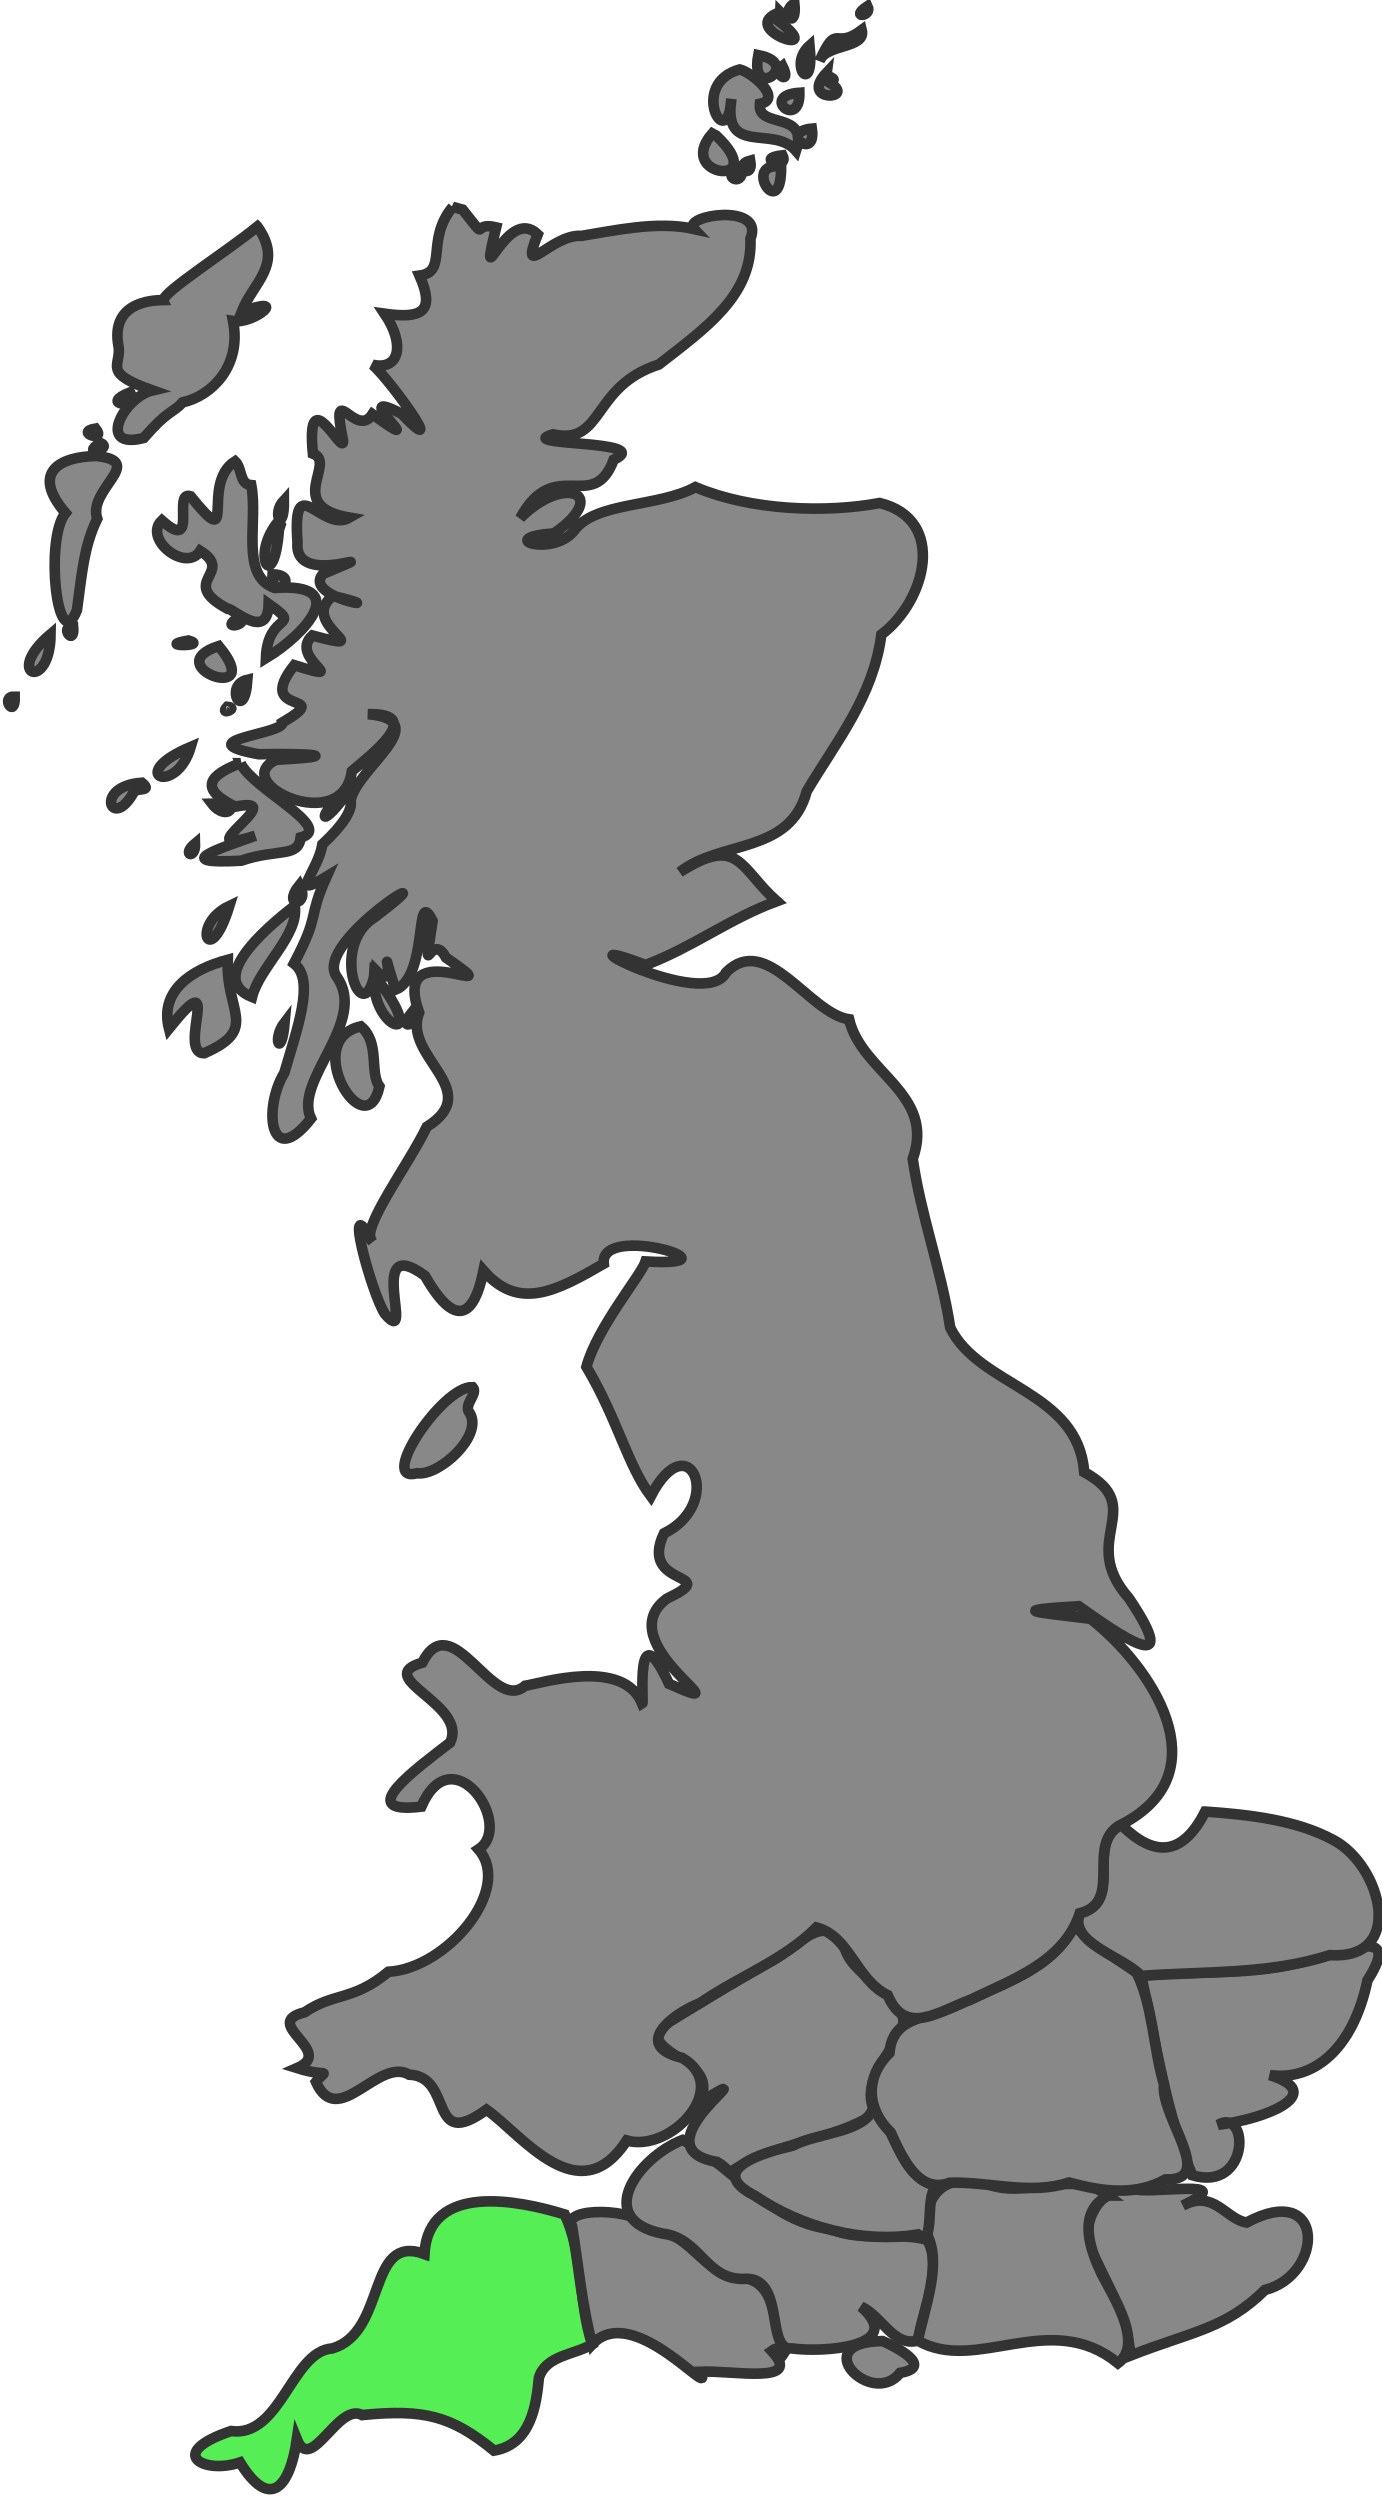
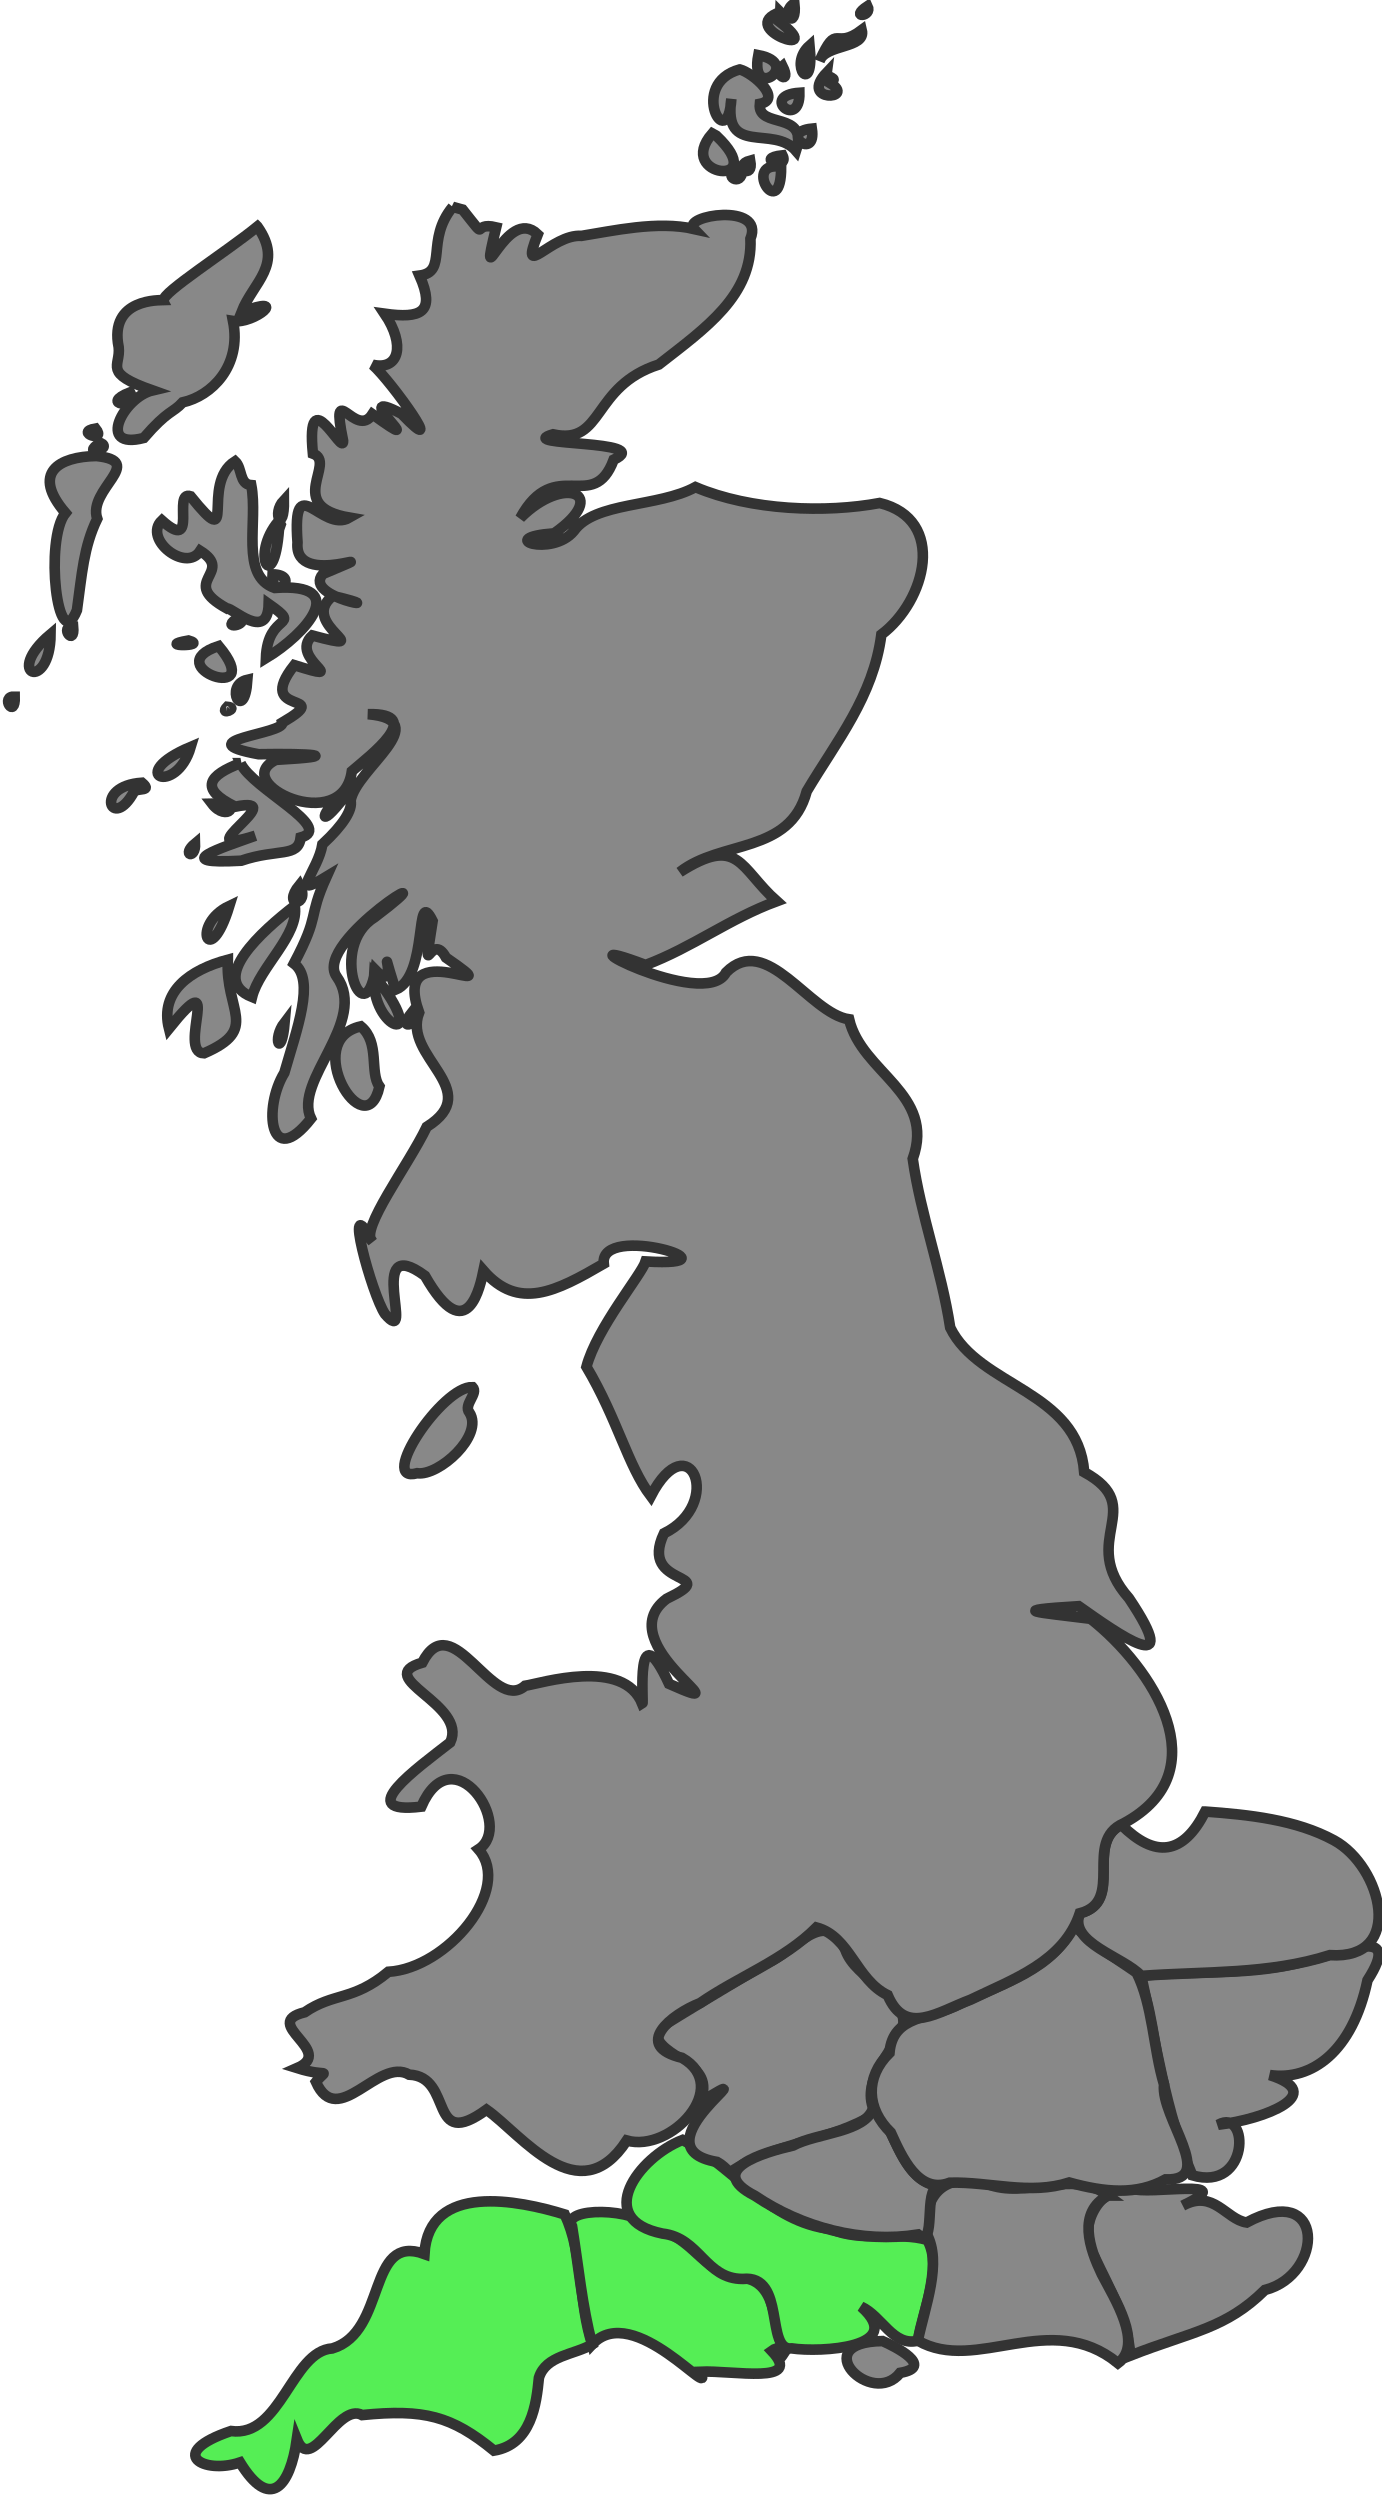
<svg xmlns="http://www.w3.org/2000/svg" version="1.1" viewBox="40 12 130.107 235.478">
  <style>
        path {
            fill: #888;
            stroke: #333;
            stroke-width: 1;
            transition: all 500ms 0s;
        }

        path[button] {
            fill: #5e5;
        }
        
        path[button]:hover {
            fill: #e55;
            stroke: #800;
        }
    </style>
  <path d="m 84.508,142.655 c -2.813,-0.142 -9.043,9.17 -5.211,8.11 2.034,0.3 6.321,-3.567 4.917,-5.716 -0.602,-0.724 0.882,-1.82 0.295,-2.393 z" style="" class="primary" />
  <path d="m 78.811,107.35 c -1.637,2.043 1.078,0.915 0,0 z" style="" class="primary" />
  <path d="m 61.463,102.394 c -3.556,0.947 -6.428,2.99 -5.549,6.485 5.307,-6.593 0.7,2.275 3.3,2.335 5.3,-2.289 1.964,-3.985 2.249,-8.819 z m 5.353,5.9 c -1.253,1.636 -0.303,3.523 0,0 z" style="" class="primary" />
  <path d="m 61.604,97.331 c -3.664,1.74 -1.893,6.166 0,0 z" style="" class="primary" />
  <path d="m 67.76,97.314 c -3.105,2.403 -8.168,6.928 -4.022,8.599 0.698,-2.808 4.475,-5.854 4.022,-8.599 z" style="" class="primary" />
  <path d="m 68.218,95.347 c -1.795,2.199 1.097,2.068 0,0 z" style="" class="primary" />
  <path d="m 58.376,91.449 c -1.331,1.107 0.061,1.54 0,0 z" style="" class="primary" />
  <path d="m 53.366,85.725 c -4.626,0.313 -2.829,4.695 -0.738,0.838 0.36,-0.371 1.741,0.015 0.738,-0.838 z m 6.588,1.958 c 1.409,1.855 3.062,-0.111 0,-1.4e-5 l 0,1.4e-5 z" style="" class="primary" />
  <path d="m 57.97,82.347 c -6.266,2.644 -1.4,4.736 0,0 z m 4.683,1.535 c -2.971,1.135 -3.975,2.396 -0.494,4.101 5.573,-1.142 -5.075,4.93 1.896,2.734 -3.267,1.17 -8.227,2.729 -1.341,2.355 3.485,-1.18 5.367,-0.251 5.609,-2.187 3.293,-0.897 -4.552,-4.593 -5.671,-7.003 z" style="" class="primary" />
  <path d="m 61.41,78.572 c -0.841,0.891 1.186,0.106 0,0 z" style="" class="primary" />
  <path d="m 41.39,77.611 c -1.446,-0.064 0.068,2.226 0,0 z" style="" class="primary" />
  <path d="m 60.598,72.849 c -5.877,1.918 4.695,5.645 0,0 z m 2.708,3.175 c -2.299,0.52 -0.285,4.232 0,0 z" style="" class="primary" />
  <path d="m 44.767,71.729 c -4.546,3.832 -0.054,5.573 0,0 z m 12.991,0.6 c -3.308,0.574 1.981,0.572 0,0 z" style="" class="primary" />
  <path d="m 46.893,71.005 c -1.364,-0.068 0.185,2.034 0,0 z" style="" class="primary" />
  <path d="m 62.565,70.115 c -2.14,1.282 1.061,0.787 0,0 z" style="" class="primary" />
  <path d="m 65.67,66.093 c -0.185,2.839 2.829,0.085 0,0 z" style="" class="primary" />
  <path d="m 66.243,61.083 c -2.744,3.231 -0.44,7.127 0.035,0.785 l 0.156,-0.45 -0.191,-0.335 -1.4e-5,0 z" style="" class="primary" />
  <path d="m 66.746,59.117 c -1.248,1.331 0.042,3.258 0,0 z" style="" class="primary" />
  <path d="m 49.08,54.954 c -3.552,0.057 -6.156,1.587 -2.911,5.364 -1.999,2.456 -0.75,13.678 1.077,9.162 0.477,-3.416 0.621,-5.944 1.914,-8.617 -0.945,-2.785 4.692,-5.413 -0.079,-5.909 z m 13.062,0.494 c -3.352,2.133 0.375,8.956 -4.198,3.29 -1.75,-0.565 0.803,5.416 -2.699,2.284 -1.797,1.726 2.269,4.972 3.617,2.865 3.32,2.101 -2.157,2.858 2.53,5.434 0.446,-0.136 3.823,3.188 3.916,-0.432 3.336,2.356 -0.101,0.672 -0.264,5.109 3.809,-2.294 8.074,-7.143 0.82,-6.617 -3.274,-1.173 -1.534,-6.208 -2.196,-9.684 -1.155,-0.09 -0.826,-1.592 -1.526,-2.249 z" style="" class="primary" />
  <path d="m 49.442,53.702 c -2.014,1.315 1.347,0.623 0,0 z" style="" class="primary" />
  <path d="m 49.001,52.361 c -2.081,0.357 1.112,1.389 0,0 z" style="" class="primary" />
  <path d="m 52.255,48.948 c -3.009,1.204 0.794,1.598 0,0 z" style="" class="primary" />
  <path d="m 64.25,33.338 c -2.86,2.334 -9.053,6.268 -8.819,6.932 -0.302,0.012 -5.196,-0.212 -4.252,4.436 0.204,1.843 -1.563,2.389 3.178,4.067 -2.693,0.63 -5.356,5.656 -0.817,4.481 2.329,-2.689 2.715,-2.314 3.664,-3.353 2.703,-0.598 5.58,-3.394 4.745,-7.664 1.993,0.33 5.454,-2.617 0.792,-0.834 1.114,-2.849 4.026,-4.478 1.51,-8.064 z" style="" class="primary" />
-   <path button="dumnomia" d="m 95.779,232.816 c -1.308,-3.945 -0.831,-8.491 -2.584,-12.233 -4.301,-1.326 -12.818,-3.091 -13.22,3.722 -5.455,-1.993 -3.48,7.33 -8.667,8.896 -3.833,0.23 -4.841,8.431 -9.554,7.782 -6.189,2.087 -2.568,4.116 0.856,2.957 2.809,4.579 4.704,2.342 5.353,-2.172 1.334,3.327 3.881,-3.517 6.148,-2.29 5.85,-0.587 8.421,0.085 12.421,3.35 3.531,-0.591 3.991,-4.399 4.229,-6.863 0.648,-2.131 3.367,-2.156 5.018,-3.149 z" style="" class="primary" />
-   <path d="m 113.85,233.636 c -1.138,-2.738 -0.489,-6.982 -4.392,-7.161 -3.277,-0.399 -4.293,-3.965 -7.837,-4.519 -1.847,-2.118 -8.757,-2.072 -7.738,-0.261 0.603,3.706 0.942,7.505 1.896,11.121 3.886,-4.203 11.716,5.668 10.16,2.575 3.139,-0.142 9.788,1.273 6.747,-1.958 1.331,-0.982 0.096,1.852 1.164,0.203 z" style="" class="primary" />
+   <path button="kernow-of-dumnonia" d="m 95.779,232.816 c -1.308,-3.945 -0.831,-8.491 -2.584,-12.233 -4.301,-1.326 -12.818,-3.091 -13.22,3.722 -5.455,-1.993 -3.48,7.33 -8.667,8.896 -3.833,0.23 -4.841,8.431 -9.554,7.782 -6.189,2.087 -2.568,4.116 0.856,2.957 2.809,4.579 4.704,2.342 5.353,-2.172 1.334,3.327 3.881,-3.517 6.148,-2.29 5.85,-0.587 8.421,0.085 12.421,3.35 3.531,-0.591 3.991,-4.399 4.229,-6.863 0.648,-2.131 3.367,-2.156 5.018,-3.149 z" style="" class="primary" />
+   <path button="defnaint-of-dumnonia" d="m 113.85,233.636 c -1.138,-2.738 -0.489,-6.982 -4.392,-7.161 -3.277,-0.399 -4.293,-3.965 -7.837,-4.519 -1.847,-2.118 -8.757,-2.072 -7.738,-0.261 0.603,3.706 0.942,7.505 1.896,11.121 3.886,-4.203 11.716,5.668 10.16,2.575 3.139,-0.142 9.788,1.273 6.747,-1.958 1.331,-0.982 0.096,1.852 1.164,0.203 z" style="" class="primary" />
  <path d="m 123.128,232.507 c -7.238,0.08 -1.004,6.373 1.662,2.995 3.291,-0.57 -0.506,-2.503 -1.662,-2.995 z" style="" class="primary" />
-   <path d="m 126.453,232.472 c 0.479,-3.005 2.369,-6.806 0.896,-9.487 -2.774,-0.817 -6.152,0.242 -9.073,-1.022 -5.841,-0.647 -9.115,-5.855 -13.986,-8.4 -4.197,1.649 -8.432,7.497 -1.886,8.822 3.514,0.394 4.02,4.282 7.558,4.272 4.113,-0.432 2.073,6.834 4.612,6.541 2.694,0.394 10.913,-0.026 6.544,-3.928 1.963,0.9 3.017,3.797 5.336,3.201 z" style="" class="primary" />
+   <path button="durotriges" d="m 126.453,232.472 c 0.479,-3.005 2.369,-6.806 0.896,-9.487 -2.774,-0.817 -6.152,0.242 -9.073,-1.022 -5.841,-0.647 -9.115,-5.855 -13.986,-8.4 -4.197,1.649 -8.432,7.497 -1.886,8.822 3.514,0.394 4.02,4.282 7.558,4.272 4.113,-0.432 2.073,6.834 4.612,6.541 2.694,0.394 10.913,-0.026 6.544,-3.928 1.963,0.9 3.017,3.797 5.336,3.201 z" style="" class="primary" />
  <path d="m 146.685,218.131 c -3.078,-0.444 -5.379,3.698 -3.603,6.412 1.417,3.029 3.141,5.882 3.392,9.33 5.836,-2.281 8.969,-2.518 12.671,-6.177 5.579,-1.424 5.752,-10.368 -1.726,-6.355 -1.948,-0.293 -3.112,-3.167 -6.006,-1.596 5.781,-2.747 -3.546,-0.923 -4.727,-1.614 z" style="" class="primary" />
  <path d="m 144.383,218.802 c -3.463,-2.585 -7.668,0.407 -11.456,-1.111 -3.791,-1.117 -5.995,0.887 -5.66,4.69 1.506,2.752 -0.154,6.871 -0.814,10.091 5.533,3.176 12.468,-3.093 18.853,2.119 2.42,-1.81 -0.339,-6.089 -1.536,-8.399 -1.121,-2.347 -2.359,-5.838 0.612,-7.39 z" style="" class="primary" />
  <path d="m 147.496,198.111 c 1.401,6.306 2.273,12.8 4.807,18.785 5.423,1.603 5.405,-6.433 2.443,-4.763 4.417,-0.515 10.401,-2.917 4.851,-4.683 3.95,0.567 7.793,-2.2 9.209,-8.923 3.469,-5.394 -2.532,-2.468 -5.628,-1.863 -5.183,1.512 -10.427,0.885 -15.681,1.446 z" style="" class="primary" />
  <path d="m 108.761,216.623 c 4.089,-2.871 9.534,-2.884 13.705,-5.565 -1.643,-3.073 1.751,-5.74 2.621,-8.419 0.189,-2.904 -4.471,-4.108 -5.466,-6.989 -1.867,-4.234 -4.809,0.239 -7.385,1.262 -3.506,2.072 -7.001,4.166 -10.46,6.315 -0.014,2.826 5.984,2.803 4.098,6.832 7.451,-4.549 -6.392,4.219 1.678,5.579 0.464,0.253 0.827,0.63 1.208,0.985 z" style="" class="primary" />
  <path d="m 128.411,217.937 c -3.674,-0.716 -3.777,-5.147 -6.138,-7.461 -0.675,2.391 -5.318,2.405 -7.578,3.619 -2.721,0.634 -8.375,2.271 -3.587,4.727 4.402,2.978 10.052,4.505 15.363,3.648 1.815,1.422 0.444,-4.337 1.94,-4.533 z" style="" class="primary" />
  <path d="m 141.146,193.26 c -1.784,4.222 -6.806,5.588 -10.664,7.465 -2.761,1.494 -6.391,0.954 -6.703,4.64 -2.325,2.285 -2.175,5.272 0.125,7.5 1.033,2.275 2.6,5.864 5.554,4.725 3.802,-0.107 7.512,1.19 11.256,-0.015 3.322,0.921 6.351,1.217 9.066,-0.291 4.888,0.152 -0.483,-5.845 -0.141,-8.944 -1.018,-3.42 -1.05,-7.478 -2.586,-10.532 -2.038,-1.444 -4.243,-2.646 -5.907,-4.548 z" style="" class="primary" />
  <path d="m 153.52,182.633 c -2.08,4.108 -4.719,4.419 -7.911,1.244 -3.508,1.835 0.374,7.256 -3.898,8.343 -1.108,2.793 4.085,4.06 5.786,5.891 5.93,-0.441 11.985,-0.11 17.764,-1.953 7.159,0.476 4.9,-8.353 0.404,-10.809 -3.575,-1.959 -8.109,-2.426 -12.144,-2.716 z" style="" class="primary" />
  <path d="m 82.638,31.485 c -2.589,3.143 -0.413,6.109 -3.122,6.473 1.547,3.51 0.1,4.062 -3.29,3.59 1.997,2.962 1.357,5.366 -1.129,4.807 1.798,1.583 7.277,9.341 2.732,4.624 -5.537,-2.89 3.447,4.516 -2.75,0.037 -1.572,2.447 -4.017,-3.609 -2.76,2.509 0.06,1.602 -3.537,-5.991 -2.849,1.199 2.32,0.834 -2.747,4.972 3.448,6.032 -2.608,1.511 -5.412,-4.786 -4.895,2.337 -0.412,4.641 9.617,-0.131 2.388,2.973 -2.004,2.321 7.366,3.583 0.931,2.063 -3.365,2.658 4.694,5.502 -1.926,3.73 -2.344,2.168 4.078,4.606 -1.699,2.793 -3.907,4.963 4.052,2.36 -1.125,5.409 0.29,1.088 -9.222,1.686 -2.239,2.981 4.876,-0.09 8.335,0.16 1.63,0.533 -4.476,2.18 6.295,7.288 7.159,1.064 1.663,-1.437 7.057,-5.488 1.513,-5.372 6.471,0.577 -1.124,5.124 -1.632,8.153 0.205,0.829 -0.673,2.274 -2.655,4.106 -0.385,2.49 -3.285,5.288 0.388,3.052 -1.828,4.057 -0.541,3.397 -3.069,8.176 2.049,1.547 0.247,6.254 -0.905,10.297 -2.018,3.302 -1.384,9.253 2.516,4.308 -1.723,-3.561 5.449,-9.151 2.402,-13.388 -2.319,-3.317 11.956,-11.904 3.598,-5.583 -4.463,2.746 -0.945,11.206 0.053,4.983 2.515,2.584 -0.04,-4.284 1.896,1.861 3.196,-1.311 1.751,-9.993 3.502,-6.48 -1,6.468 -0.215,0.726 1.26,3.448 6.877,4.755 -5.361,-2.702 -2.533,5.177 -1.625,4.17 6.279,7.267 0.717,10.767 -1.726,3.615 -6.35,9.703 -5.142,10.786 -2.857,-5.366 -0.02,5.045 1.216,6.845 2.973,3.427 -1.979,-7.823 3.758,-3.608 4.039,7.098 5.249,0.767 5.512,-0.485 3.308,3.79 6.816,1.975 11.333,-0.653 -0.43,-3.984 13.569,0.363 3.942,-0.212 -0.4,1.269 -4.588,6.23 -5.574,9.922 2.945,4.975 3.87,9.266 6.059,12.188 3.646,-6.993 6.96,0.697 1.244,3.505 -2.479,5.244 5.76,3.503 0.246,6.161 -5.621,4.226 8.046,11.479 0.232,8.011 -3.243,-6.999 -2.349,1.837 -2.513,1.91 -1.752,-4.465 -9.622,-1.935 -11.05,-1.728 -3.044,2.684 -6.863,-7.689 -9.683,-2.178 -4.862,1.421 4.336,3.887 2.633,7.515 -3.097,2.419 -9.286,6.833 -2.725,6.05 2.977,-6.84 8.828,1.81 5.392,4.017 3.27,3.717 -2.957,11.212 -8.49,11.537 -3.339,2.772 -5.145,1.934 -7.884,3.812 -4.273,1.053 2.999,3.651 -0.713,5.258 3.018,0.944 2.888,-0.092 1.773,1.305 2.06,4.604 5.871,-2.386 8.784,-0.688 4.256,0.182 1.723,7.326 7.282,3.3 3.306,2.315 8.702,9.82 13.212,2.905 4.17,1.172 9.967,-5.07 5.206,-7.788 -4.688,-1.129 -1.033,-4.093 1.703,-5.161 3.577,-2.48 7.87,-4.023 10.962,-7.12 3.168,0.855 3.715,4.927 6.701,6.373 1.655,3.907 4.731,1.576 7.805,0.434 3.986,-1.926 8.786,-3.578 10.294,-8.139 4.308,-1.129 0.268,-6.789 4.128,-8.475 9.133,-4.906 2.683,-14.718 -3.104,-19.262 -5.047,-0.655 -8.118,-0.764 -1.129,-1.194 3.728,2.629 10.004,7.117 4.736,-0.747 -4.906,-5.545 1.899,-8.527 -4.216,-11.88 -0.576,-7.684 -9.905,-8.027 -12.621,-13.608 -0.838,-5.47 -2.782,-10.593 -3.53,-15.898 2.193,-6.148 -4.802,-8.09 -5.994,-13.141 -3.752,-0.55 -7.768,-8.265 -11.587,-4.423 -1.965,3.812 -17.092,-4.293 -7.579,-0.696 4.408,-1.655 7.87,-4.357 12.349,-6.006 -3.512,-3.123 -3.549,-6.301 -9.13,-2.743 3.869,-3.044 10.369,-1.656 11.959,-7.62 2.813,-4.732 6.269,-8.913 7.027,-14.753 4.213,-3.172 6.186,-10.842 -0.156,-12.393 -5.039,0.943 -12.121,0.732 -17.356,-1.499 -3.522,1.924 -9.485,1.352 -11.455,4.137 -2.069,2.511 -7.569,0.632 -1.855,0.218 5.383,-3.76 0.923,-5.597 -3.193,-1.437 3.251,-5.971 6.871,-0.302 8.802,-5.495 4.074,-1.901 -9.594,-1.258 -5.719,-2.395 4.845,1.066 3.591,-4.527 9.973,-6.573 4.451,-3.472 8.846,-6.518 8.627,-11.849 1.387,-3.463 -6.527,-2.191 -5.312,-0.921 -3.463,-0.787 -7.668,0.188 -10.593,0.651 -2.858,-0.199 -5.944,4.418 -4.129,-0.141 -2.987,-2.894 -5.69,6.665 -3.915,-0.664 -2.496,-0.592 -0.516,1.658 -3.158,-1.664 l -0.944,-0.265 0,1.5e-5 z M 72.549,86.916 c -2.019,0.921 -2.909,3.623 -0.494,0.644 l 0.494,-0.644 z m 2.681,16.942 c -0.37,5.267 5.629,7.017 0,0 z m -1.244,4.815 c -5.735,1.294 0.443,11.524 1.755,5.671 -0.962,-1.342 0.081,-4.141 -1.755,-5.671 z" style="" class="primary" />
  <path d="m 113.286,27.675 c -3.283,-0.251 0.312,5.356 0.291,0.053 l -0.291,-0.053 z" style="" class="primary" />
  <path d="m 107.086,24.571 c -3.603,4.162 5.615,5.168 0.387,0.213 l -0.387,-0.213 z m 6.615,2.055 c -2.798,0.304 0.722,1.468 0,0 z m -3.034,0.494 c -1.766,0.463 0.354,1.971 0,0 z m -0.758,1.138 c -2.109,-0.198 -0.307,1.507 0,0 z" style="" class="primary" />
  <path d="m 117.881,18.821 c -2.714,2.862 2.88,2.583 0.3,0.997 0.932,-0.54 -0.375,-0.416 -0.3,-0.997 z" style="" class="primary" />
  <path d="m 109.679,18.538 c -4.895,1.345 -1.116,8.169 -0.794,2.787 -0.809,5.474 3.965,2.398 6.096,4.88 1.245,-3.851 -3.673,-2.005 -3.414,-4.421 2.164,-0.422 -0.603,-2.893 -1.887,-3.246 z m 5.618,2.196 c -3.805,0.259 0.081,3.55 0,0 z m 1.173,3.378 c -3.193,0.311 0.466,3.124 0,0 z" style="" class="primary" />
  <path d="m 111.425,17.189 c -0.861,4.47 4.243,0.805 0,0 z m 2.275,1.023 c -1.005,0.791 0.949,1.916 0,0 z" style="" class="primary" />
  <path d="m 113.489,13.141 c -4.339,1.5 4.874,4.648 -0.247,0.767 l 0.22,-0.265 0.026,-0.503 10e-6,0 z m 7.682,1.693 c -2.632,1.969 -2.256,-0.861 -3.978,2.91 0.538,-1.619 4.404,-1.148 3.978,-2.91 z m -4.912,1.455 c -2.113,1.872 0.505,5.01 0,0 z" style="" class="primary" />
  <path d="m 114.829,12.312 c -1.492,0.931 0.281,2.706 0,0 z m 6.888,0.265 c -1.79,1.193 0.492,1.007 0,0 z" style="" class="primary" />
</svg>
